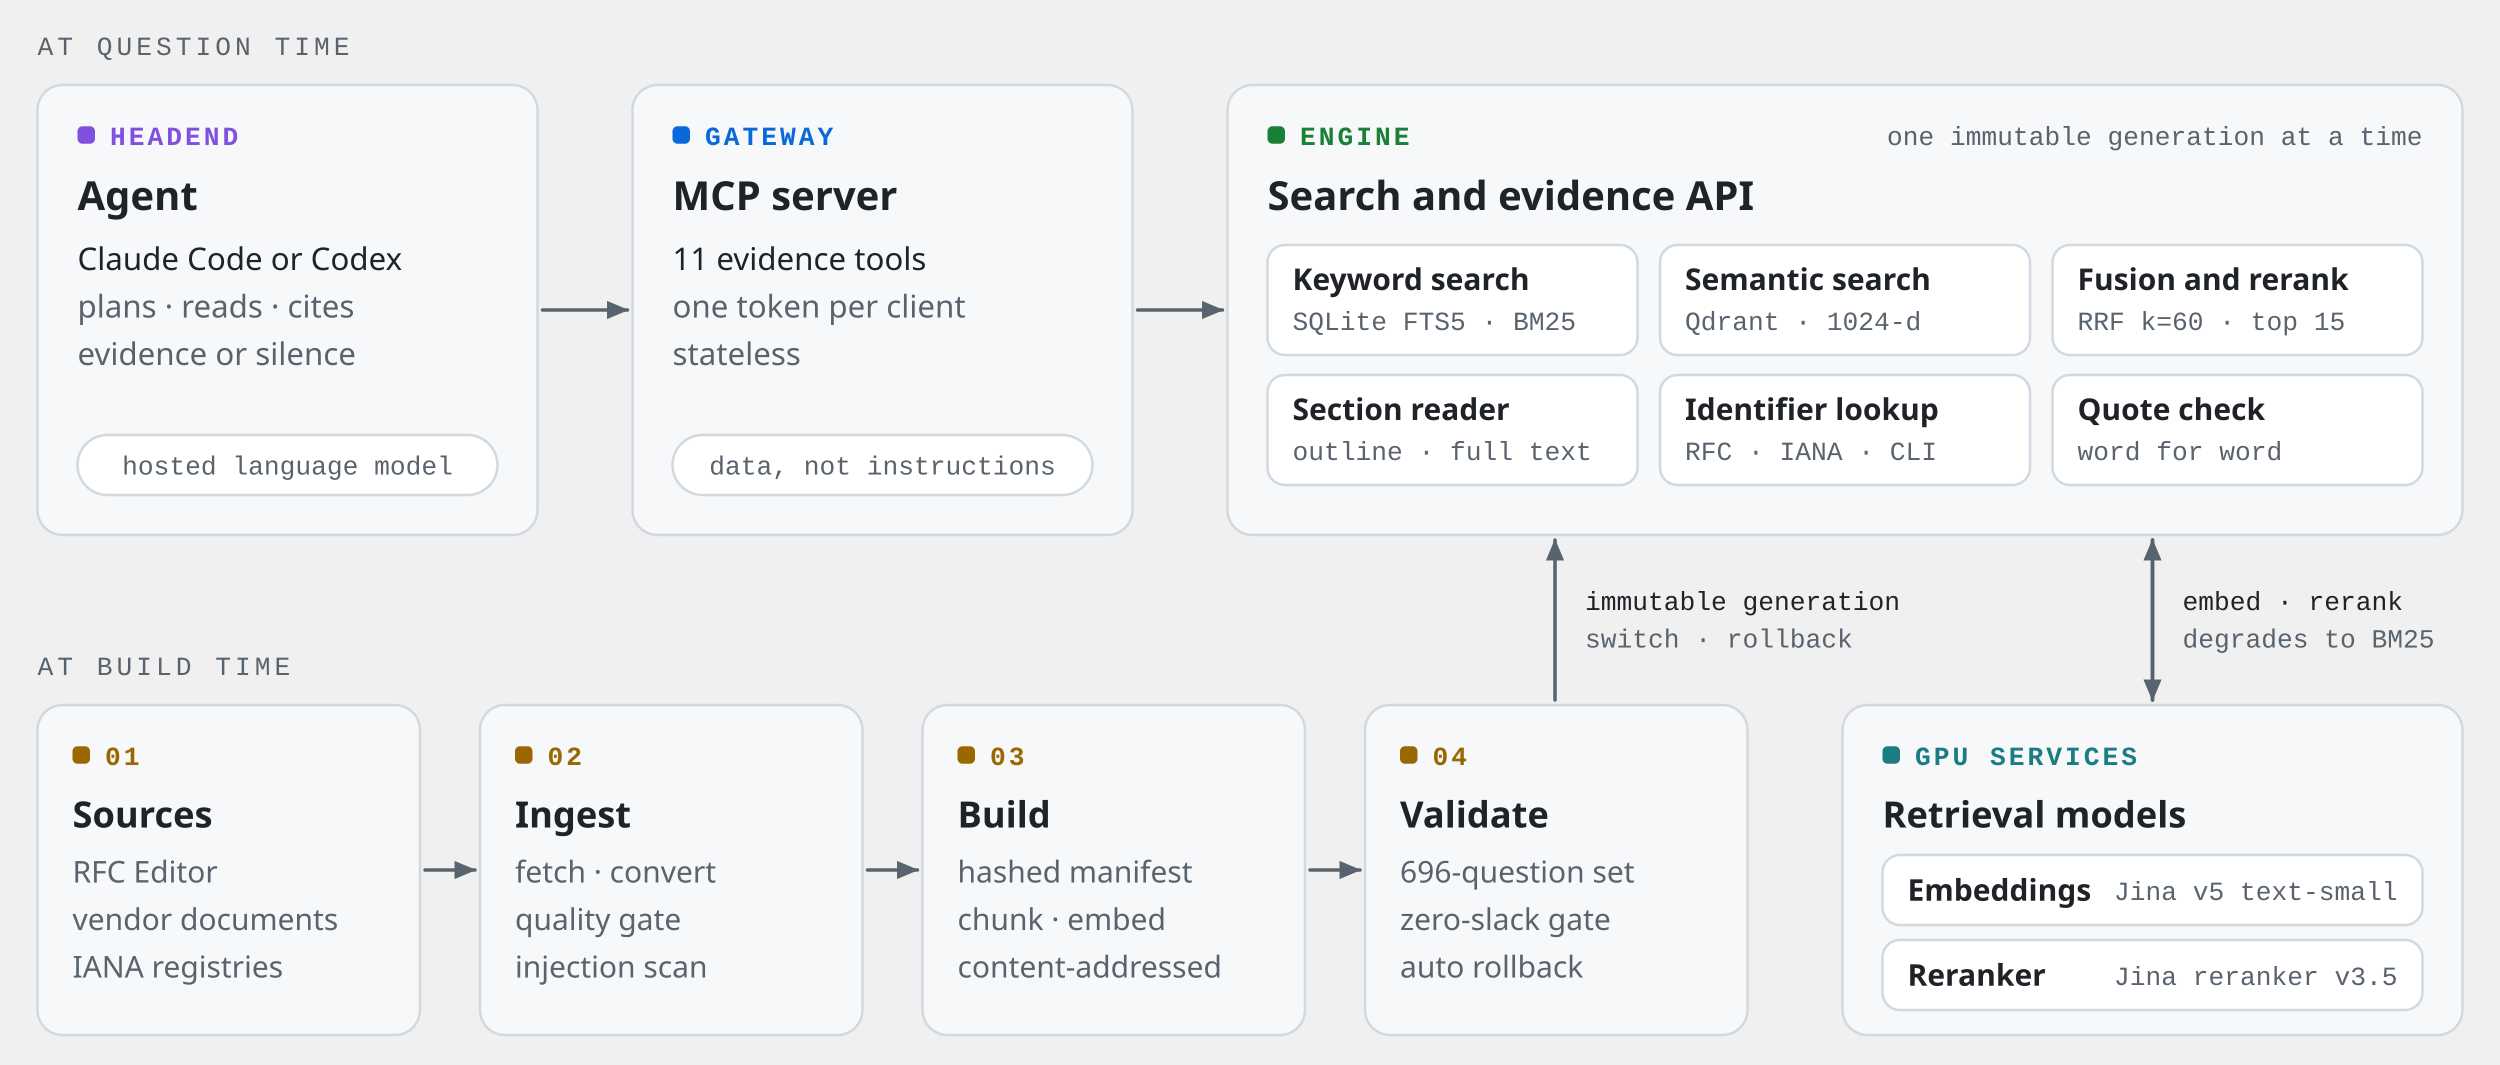
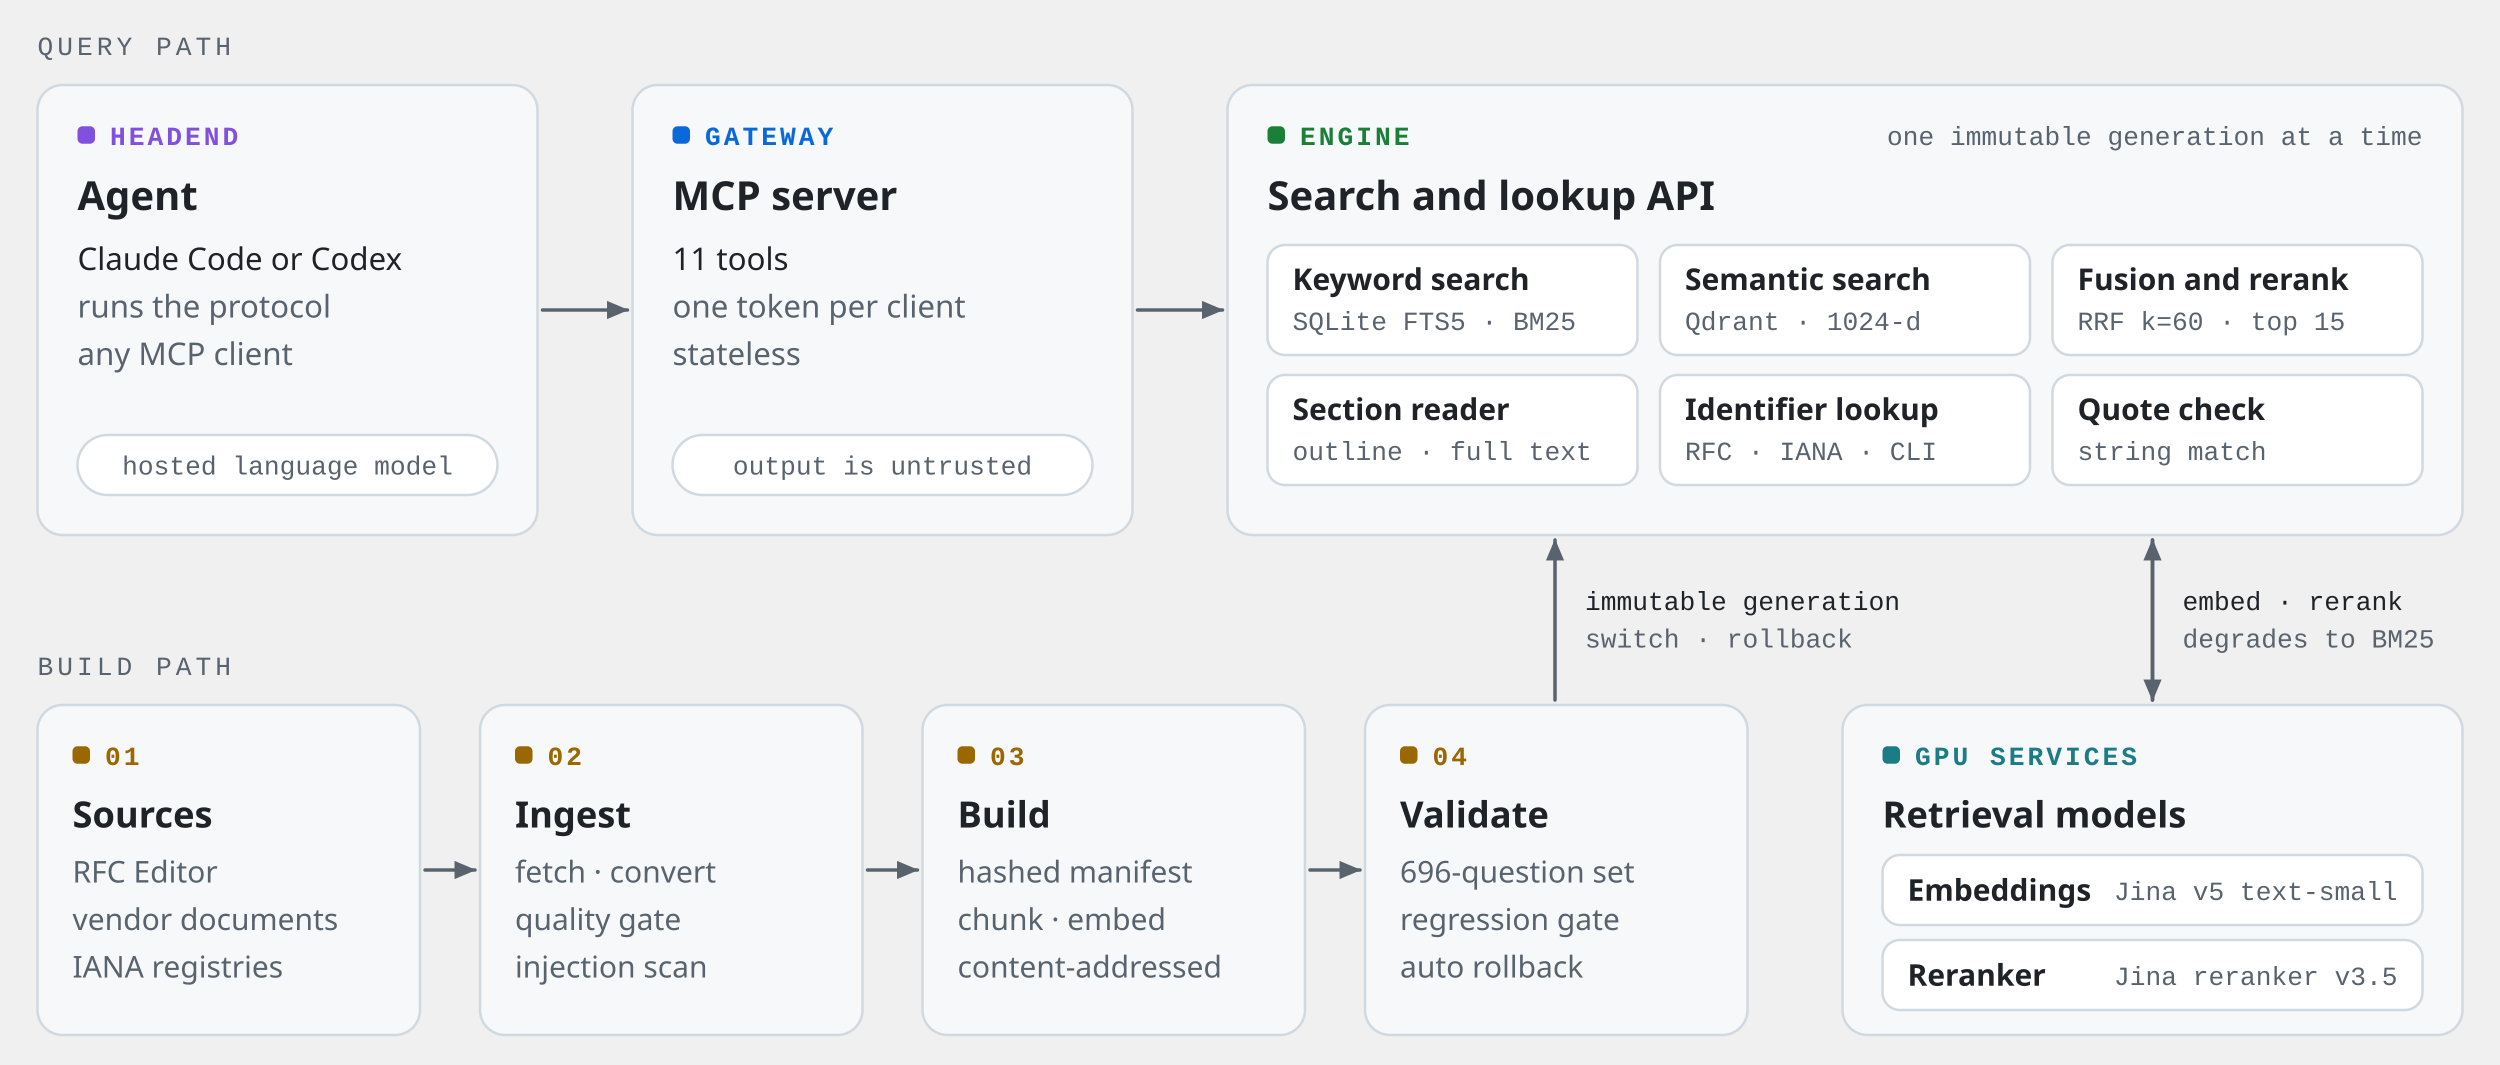
<svg xmlns="http://www.w3.org/2000/svg" width="1000" height="426" viewBox="0 0 1000 426" role="img" aria-labeledby="t d">
  <style>.s{font-family:-apple-system,BlinkMacSystemFont,'Segoe UI','Noto Sans',Helvetica,Arial,sans-serif}.m{font-family:ui-monospace,SFMono-Regular,'SF Mono',Menlo,Consolas,'Liberation Mono',monospace}</style>
  <defs>
    <marker id="ah" viewBox="0 0 10 10" refX="9" refY="5" markerWidth="6.5" markerHeight="6.5" orient="auto">
      <path d="M0 1L9.5 5L0 9z" fill="#59636e" />
    </marker>
  </defs>
-   <text x="15" y="22" class="m" font-size="10.5" font-weight="400" fill="#59636e" letter-spacing="1.6">AT QUESTION TIME</text>
-   <text x="15" y="270" class="m" font-size="10.5" font-weight="400" fill="#59636e" letter-spacing="1.6">AT BUILD TIME</text>
+   <text x="15" y="22" class="m" font-size="10.5" font-weight="400" fill="#59636e" letter-spacing="1.6">QUERY PATH</text>
+   <text x="15" y="270" class="m" font-size="10.5" font-weight="400" fill="#59636e" letter-spacing="1.6">BUILD PATH</text>
  <rect x="15" y="34" width="200" height="180" rx="10" fill="#f6f8fa" stroke="#d1d9e0" />
  <rect x="31" y="50.5" width="7" height="7" rx="2" fill="#8250df" />
  <text x="44" y="58" class="m" font-size="10.5" font-weight="600" fill="#8250df" letter-spacing="1.2">HEADEND</text>
  <text x="31" y="84" class="s" font-size="16" font-weight="700" fill="#1f2328">Agent</text>
  <text x="31" y="108" class="s" font-size="12.5" font-weight="400" fill="#1f2328">Claude Code or Codex</text>
-   <text x="31" y="127" class="s" font-size="12.5" font-weight="400" fill="#59636e">plans · reads · cites</text>
-   <text x="31" y="146" class="s" font-size="12.5" font-weight="400" fill="#59636e">evidence or silence</text>
+   <text x="31" y="127" class="s" font-size="12.5" font-weight="400" fill="#59636e">runs the protocol</text>
+   <text x="31" y="146" class="s" font-size="12.5" font-weight="400" fill="#59636e">any MCP client</text>
  <rect x="31" y="174" width="168" height="24" rx="12" fill="#ffffff" stroke="#d1d9e0" />
  <text x="115" y="189.8" class="m" font-size="10.5" font-weight="400" fill="#59636e" text-anchor="middle">hosted language model</text>
  <rect x="253" y="34" width="200" height="180" rx="10" fill="#f6f8fa" stroke="#d1d9e0" />
  <rect x="269" y="50.5" width="7" height="7" rx="2" fill="#0969da" />
  <text x="282" y="58" class="m" font-size="10.5" font-weight="600" fill="#0969da" letter-spacing="1.2">GATEWAY</text>
  <text x="269" y="84" class="s" font-size="16" font-weight="700" fill="#1f2328">MCP server</text>
-   <text x="269" y="108" class="s" font-size="12.5" font-weight="400" fill="#1f2328">11 evidence tools</text>
+   <text x="269" y="108" class="s" font-size="12.5" font-weight="400" fill="#1f2328">11 tools</text>
  <text x="269" y="127" class="s" font-size="12.5" font-weight="400" fill="#59636e">one token per client</text>
  <text x="269" y="146" class="s" font-size="12.5" font-weight="400" fill="#59636e">stateless</text>
  <rect x="269" y="174" width="168" height="24" rx="12" fill="#ffffff" stroke="#d1d9e0" />
-   <text x="353" y="189.8" class="m" font-size="10.5" font-weight="400" fill="#59636e" text-anchor="middle">data, not instructions</text>
+   <text x="353" y="189.8" class="m" font-size="10.5" font-weight="400" fill="#59636e" text-anchor="middle">output is untrusted</text>
  <rect x="491" y="34" width="494" height="180" rx="10" fill="#f6f8fa" stroke="#d1d9e0" />
  <rect x="507" y="50.5" width="7" height="7" rx="2" fill="#1a7f37" />
  <text x="520" y="58" class="m" font-size="10.5" font-weight="600" fill="#1a7f37" letter-spacing="1.2">ENGINE</text>
-   <text x="507" y="84" class="s" font-size="16" font-weight="700" fill="#1f2328">Search and evidence API</text>
+   <text x="507" y="84" class="s" font-size="16" font-weight="700" fill="#1f2328">Search and lookup API</text>
  <text x="969" y="58" class="m" font-size="10.5" font-weight="400" fill="#59636e" text-anchor="end">one immutable generation at a time</text>
  <rect x="507" y="98" width="148" height="44" rx="7" fill="#ffffff" stroke="#d1d9e0" />
  <text x="517" y="116" class="s" font-size="12" font-weight="600" fill="#1f2328">Keyword search</text>
  <text x="517" y="132" class="m" font-size="10.5" font-weight="400" fill="#59636e">SQLite FTS5 · BM25</text>
  <rect x="664" y="98" width="148" height="44" rx="7" fill="#ffffff" stroke="#d1d9e0" />
  <text x="674" y="116" class="s" font-size="12" font-weight="600" fill="#1f2328">Semantic search</text>
  <text x="674" y="132" class="m" font-size="10.5" font-weight="400" fill="#59636e">Qdrant · 1024-d</text>
  <rect x="821" y="98" width="148" height="44" rx="7" fill="#ffffff" stroke="#d1d9e0" />
  <text x="831" y="116" class="s" font-size="12" font-weight="600" fill="#1f2328">Fusion and rerank</text>
  <text x="831" y="132" class="m" font-size="10.5" font-weight="400" fill="#59636e">RRF k=60 · top 15</text>
  <rect x="507" y="150" width="148" height="44" rx="7" fill="#ffffff" stroke="#d1d9e0" />
  <text x="517" y="168" class="s" font-size="12" font-weight="600" fill="#1f2328">Section reader</text>
  <text x="517" y="184" class="m" font-size="10.5" font-weight="400" fill="#59636e">outline · full text</text>
  <rect x="664" y="150" width="148" height="44" rx="7" fill="#ffffff" stroke="#d1d9e0" />
  <text x="674" y="168" class="s" font-size="12" font-weight="600" fill="#1f2328">Identifier lookup</text>
  <text x="674" y="184" class="m" font-size="10.5" font-weight="400" fill="#59636e">RFC · IANA · CLI</text>
  <rect x="821" y="150" width="148" height="44" rx="7" fill="#ffffff" stroke="#d1d9e0" />
  <text x="831" y="168" class="s" font-size="12" font-weight="600" fill="#1f2328">Quote check</text>
-   <text x="831" y="184" class="m" font-size="10.5" font-weight="400" fill="#59636e">word for word</text>
+   <text x="831" y="184" class="m" font-size="10.5" font-weight="400" fill="#59636e">string match</text>
  <path d="M217 124H251" fill="none" stroke="#59636e" stroke-width="1.4" stroke-linejoin="round" stroke-linecap="round" marker-end="url(#ah)" />
  <path d="M455 124H489" fill="none" stroke="#59636e" stroke-width="1.4" stroke-linejoin="round" stroke-linecap="round" marker-end="url(#ah)" />
  <rect x="15" y="282" width="153" height="132" rx="10" fill="#f6f8fa" stroke="#d1d9e0" />
  <rect x="29" y="298.5" width="7" height="7" rx="2" fill="#9a6700" />
  <text x="42" y="306" class="m" font-size="10.5" font-weight="600" fill="#9a6700" letter-spacing="1.2">01</text>
  <text x="29" y="331" class="s" font-size="14.5" font-weight="700" fill="#1f2328">Sources</text>
  <text x="29" y="353" class="s" font-size="12" font-weight="400" fill="#59636e">RFC Editor</text>
  <text x="29" y="372" class="s" font-size="12" font-weight="400" fill="#59636e">vendor documents</text>
  <text x="29" y="391" class="s" font-size="12" font-weight="400" fill="#59636e">IANA registries</text>
  <path d="M170 348H190" fill="none" stroke="#59636e" stroke-width="1.4" stroke-linejoin="round" stroke-linecap="round" marker-end="url(#ah)" />
  <rect x="192" y="282" width="153" height="132" rx="10" fill="#f6f8fa" stroke="#d1d9e0" />
  <rect x="206" y="298.5" width="7" height="7" rx="2" fill="#9a6700" />
  <text x="219" y="306" class="m" font-size="10.5" font-weight="600" fill="#9a6700" letter-spacing="1.2">02</text>
  <text x="206" y="331" class="s" font-size="14.5" font-weight="700" fill="#1f2328">Ingest</text>
  <text x="206" y="353" class="s" font-size="12" font-weight="400" fill="#59636e">fetch · convert</text>
  <text x="206" y="372" class="s" font-size="12" font-weight="400" fill="#59636e">quality gate</text>
  <text x="206" y="391" class="s" font-size="12" font-weight="400" fill="#59636e">injection scan</text>
  <path d="M347 348H367" fill="none" stroke="#59636e" stroke-width="1.4" stroke-linejoin="round" stroke-linecap="round" marker-end="url(#ah)" />
  <rect x="369" y="282" width="153" height="132" rx="10" fill="#f6f8fa" stroke="#d1d9e0" />
  <rect x="383" y="298.5" width="7" height="7" rx="2" fill="#9a6700" />
  <text x="396" y="306" class="m" font-size="10.5" font-weight="600" fill="#9a6700" letter-spacing="1.2">03</text>
  <text x="383" y="331" class="s" font-size="14.5" font-weight="700" fill="#1f2328">Build</text>
  <text x="383" y="353" class="s" font-size="12" font-weight="400" fill="#59636e">hashed manifest</text>
  <text x="383" y="372" class="s" font-size="12" font-weight="400" fill="#59636e">chunk · embed</text>
  <text x="383" y="391" class="s" font-size="12" font-weight="400" fill="#59636e">content-addressed</text>
  <path d="M524 348H544" fill="none" stroke="#59636e" stroke-width="1.4" stroke-linejoin="round" stroke-linecap="round" marker-end="url(#ah)" />
  <rect x="546" y="282" width="153" height="132" rx="10" fill="#f6f8fa" stroke="#d1d9e0" />
  <rect x="560" y="298.5" width="7" height="7" rx="2" fill="#9a6700" />
  <text x="573" y="306" class="m" font-size="10.5" font-weight="600" fill="#9a6700" letter-spacing="1.2">04</text>
  <text x="560" y="331" class="s" font-size="14.5" font-weight="700" fill="#1f2328">Validate</text>
  <text x="560" y="353" class="s" font-size="12" font-weight="400" fill="#59636e">696-question set</text>
-   <text x="560" y="372" class="s" font-size="12" font-weight="400" fill="#59636e">zero-slack gate</text>
+   <text x="560" y="372" class="s" font-size="12" font-weight="400" fill="#59636e">regression gate</text>
  <text x="560" y="391" class="s" font-size="12" font-weight="400" fill="#59636e">auto rollback</text>
  <path d="M622 280V216" fill="none" stroke="#59636e" stroke-width="1.4" stroke-linejoin="round" stroke-linecap="round" marker-end="url(#ah)" />
  <text x="634" y="244" class="m" font-size="10.5" font-weight="400" fill="#1f2328">immutable generation</text>
  <text x="634" y="259" class="m" font-size="10.5" font-weight="400" fill="#59636e">switch · rollback</text>
  <rect x="737" y="282" width="248" height="132" rx="10" fill="#f6f8fa" stroke="#d1d9e0" />
  <rect x="753" y="298.5" width="7" height="7" rx="2" fill="#1b7c83" />
  <text x="766" y="306" class="m" font-size="10.5" font-weight="600" fill="#1b7c83" letter-spacing="1.2">GPU SERVICES</text>
  <text x="753" y="331" class="s" font-size="14.5" font-weight="700" fill="#1f2328">Retrieval models</text>
  <rect x="753" y="342" width="216" height="28" rx="7" fill="#ffffff" stroke="#d1d9e0" />
  <text x="763" y="360.3" class="s" font-size="12" font-weight="600" fill="#1f2328">Embeddings</text>
  <text x="959" y="360" class="m" font-size="10.5" font-weight="400" fill="#59636e" text-anchor="end">Jina v5 text-small</text>
  <rect x="753" y="376" width="216" height="28" rx="7" fill="#ffffff" stroke="#d1d9e0" />
  <text x="763" y="394.3" class="s" font-size="12" font-weight="600" fill="#1f2328">Reranker</text>
  <text x="959" y="394" class="m" font-size="10.5" font-weight="400" fill="#59636e" text-anchor="end">Jina reranker v3.5</text>
  <path d="M861 280V216" fill="none" stroke="#59636e" stroke-width="1.4" stroke-linejoin="round" stroke-linecap="round" marker-end="url(#ah)" />
  <path d="M861 216V280" fill="none" stroke="#59636e" stroke-width="1.4" stroke-linejoin="round" stroke-linecap="round" marker-end="url(#ah)" />
  <text x="873" y="244" class="m" font-size="10.5" font-weight="400" fill="#1f2328">embed · rerank</text>
  <text x="873" y="259" class="m" font-size="10.5" font-weight="400" fill="#59636e">degrades to BM25</text>
</svg>
